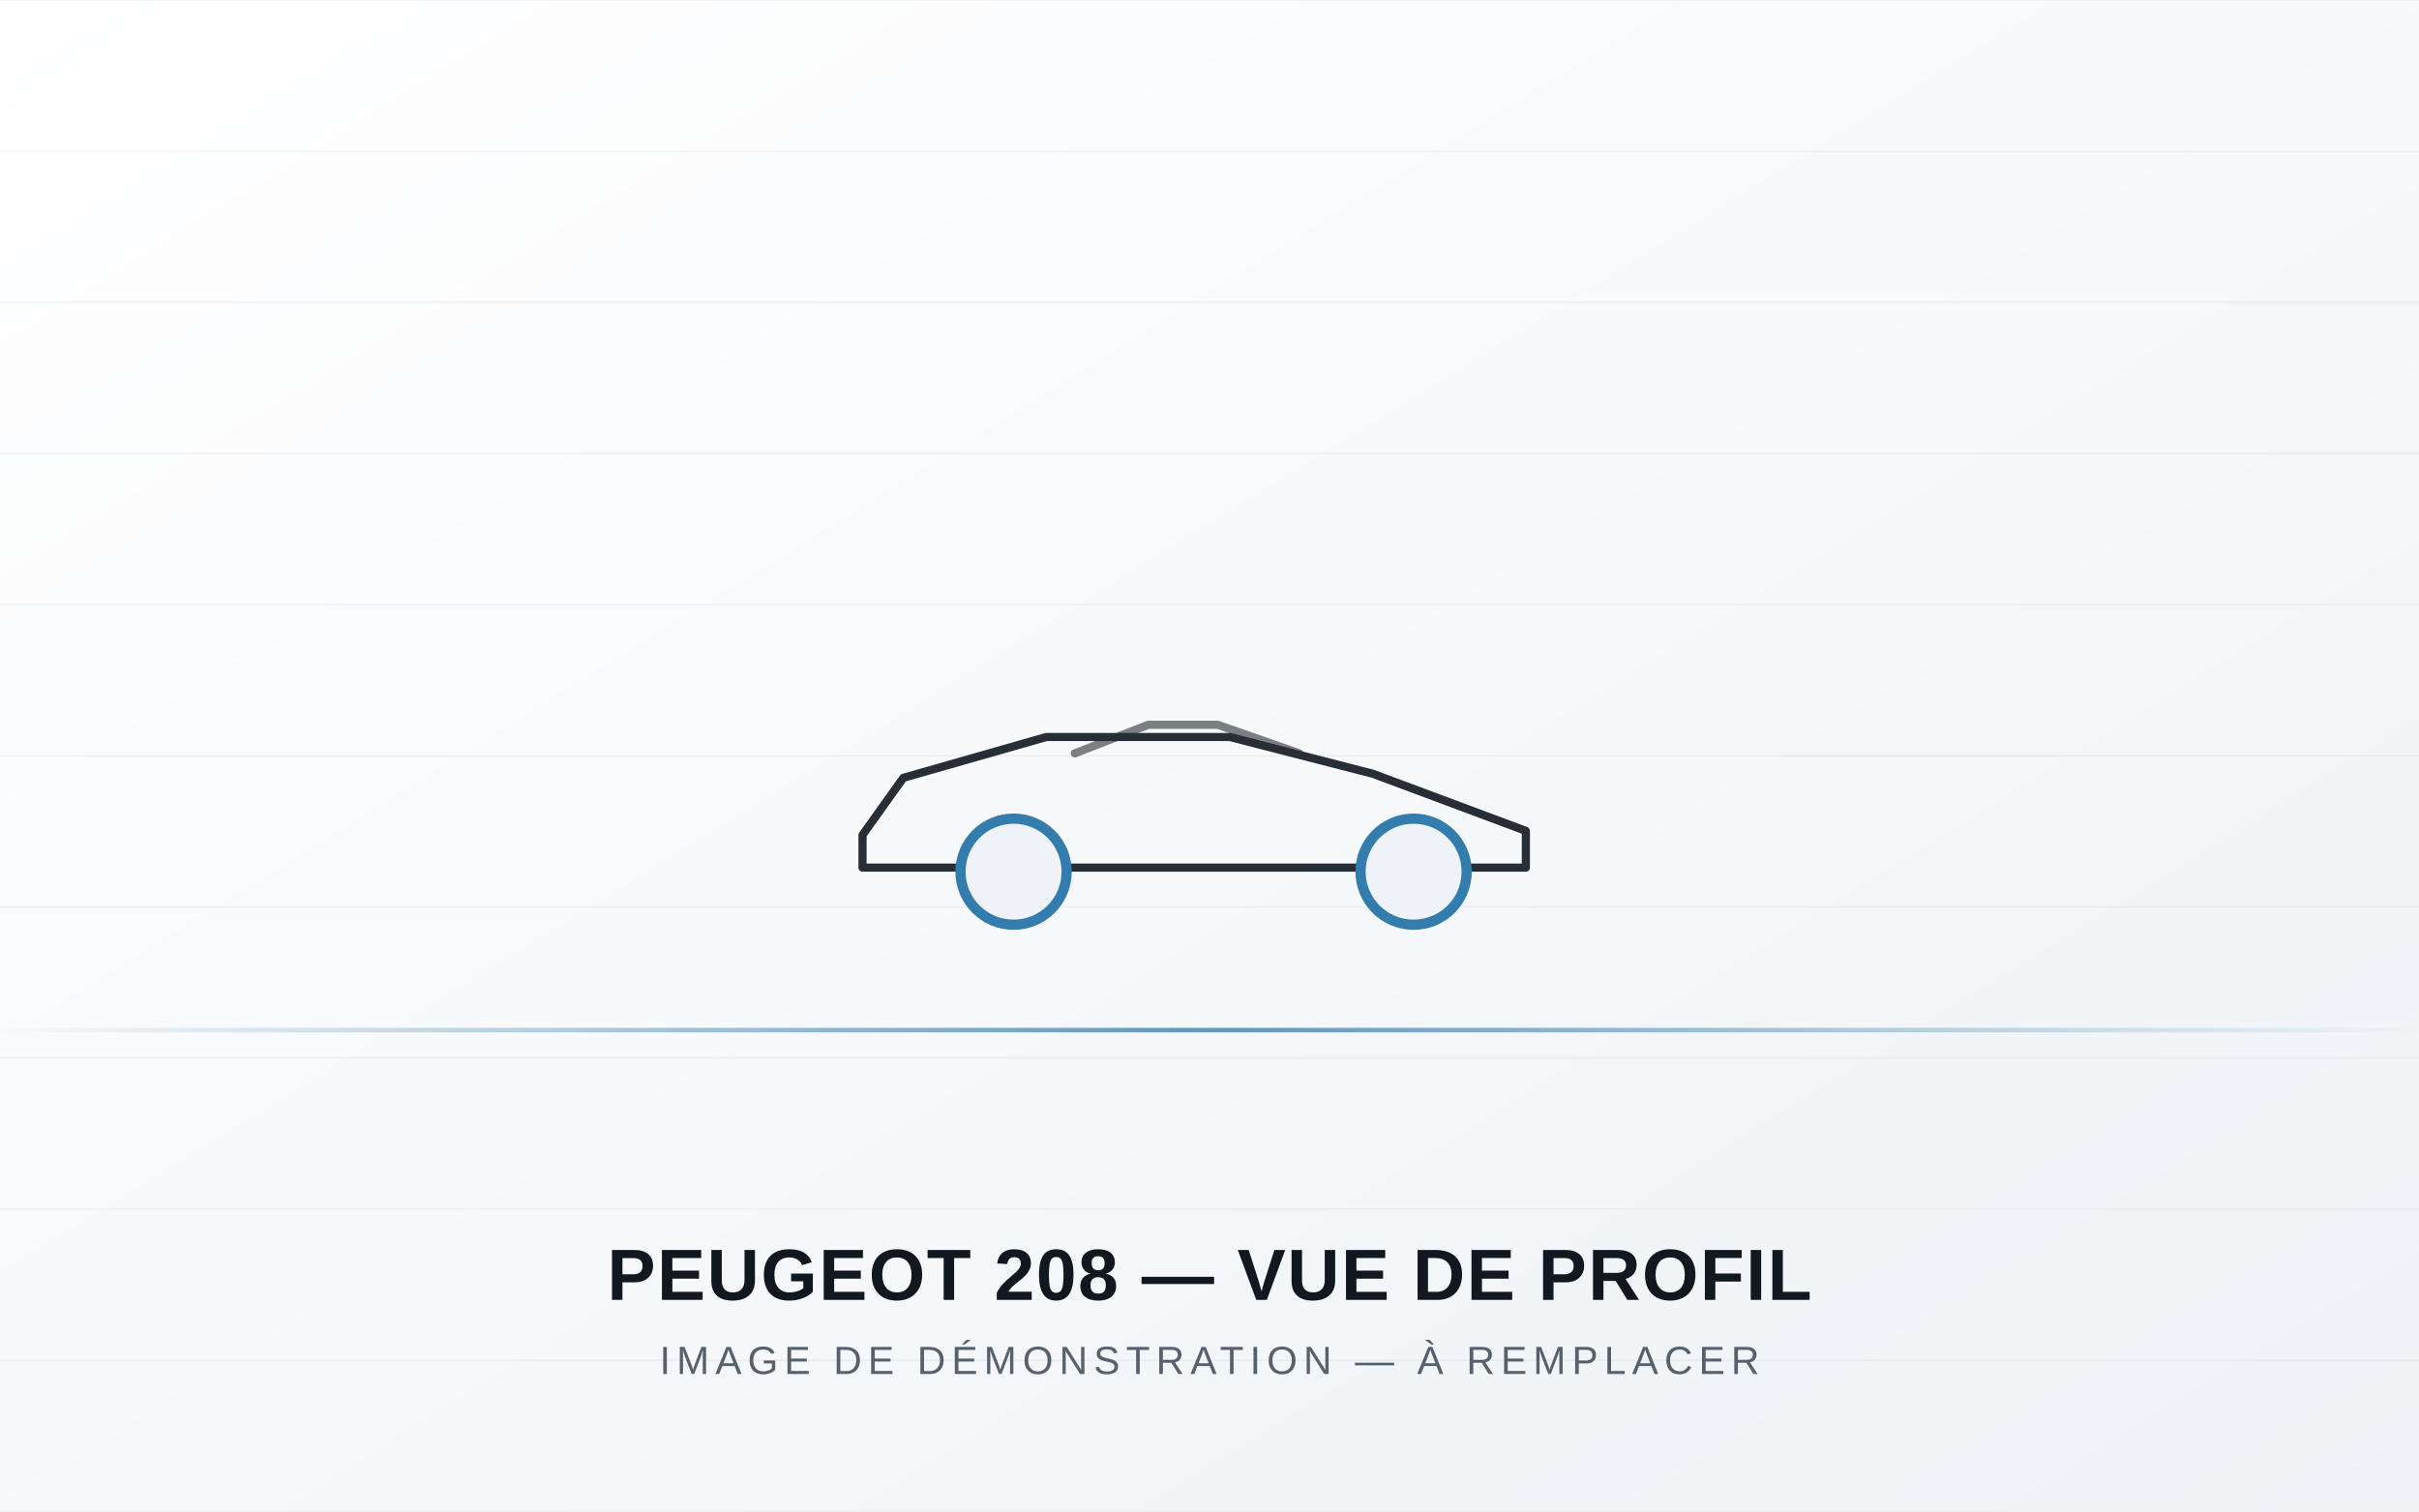
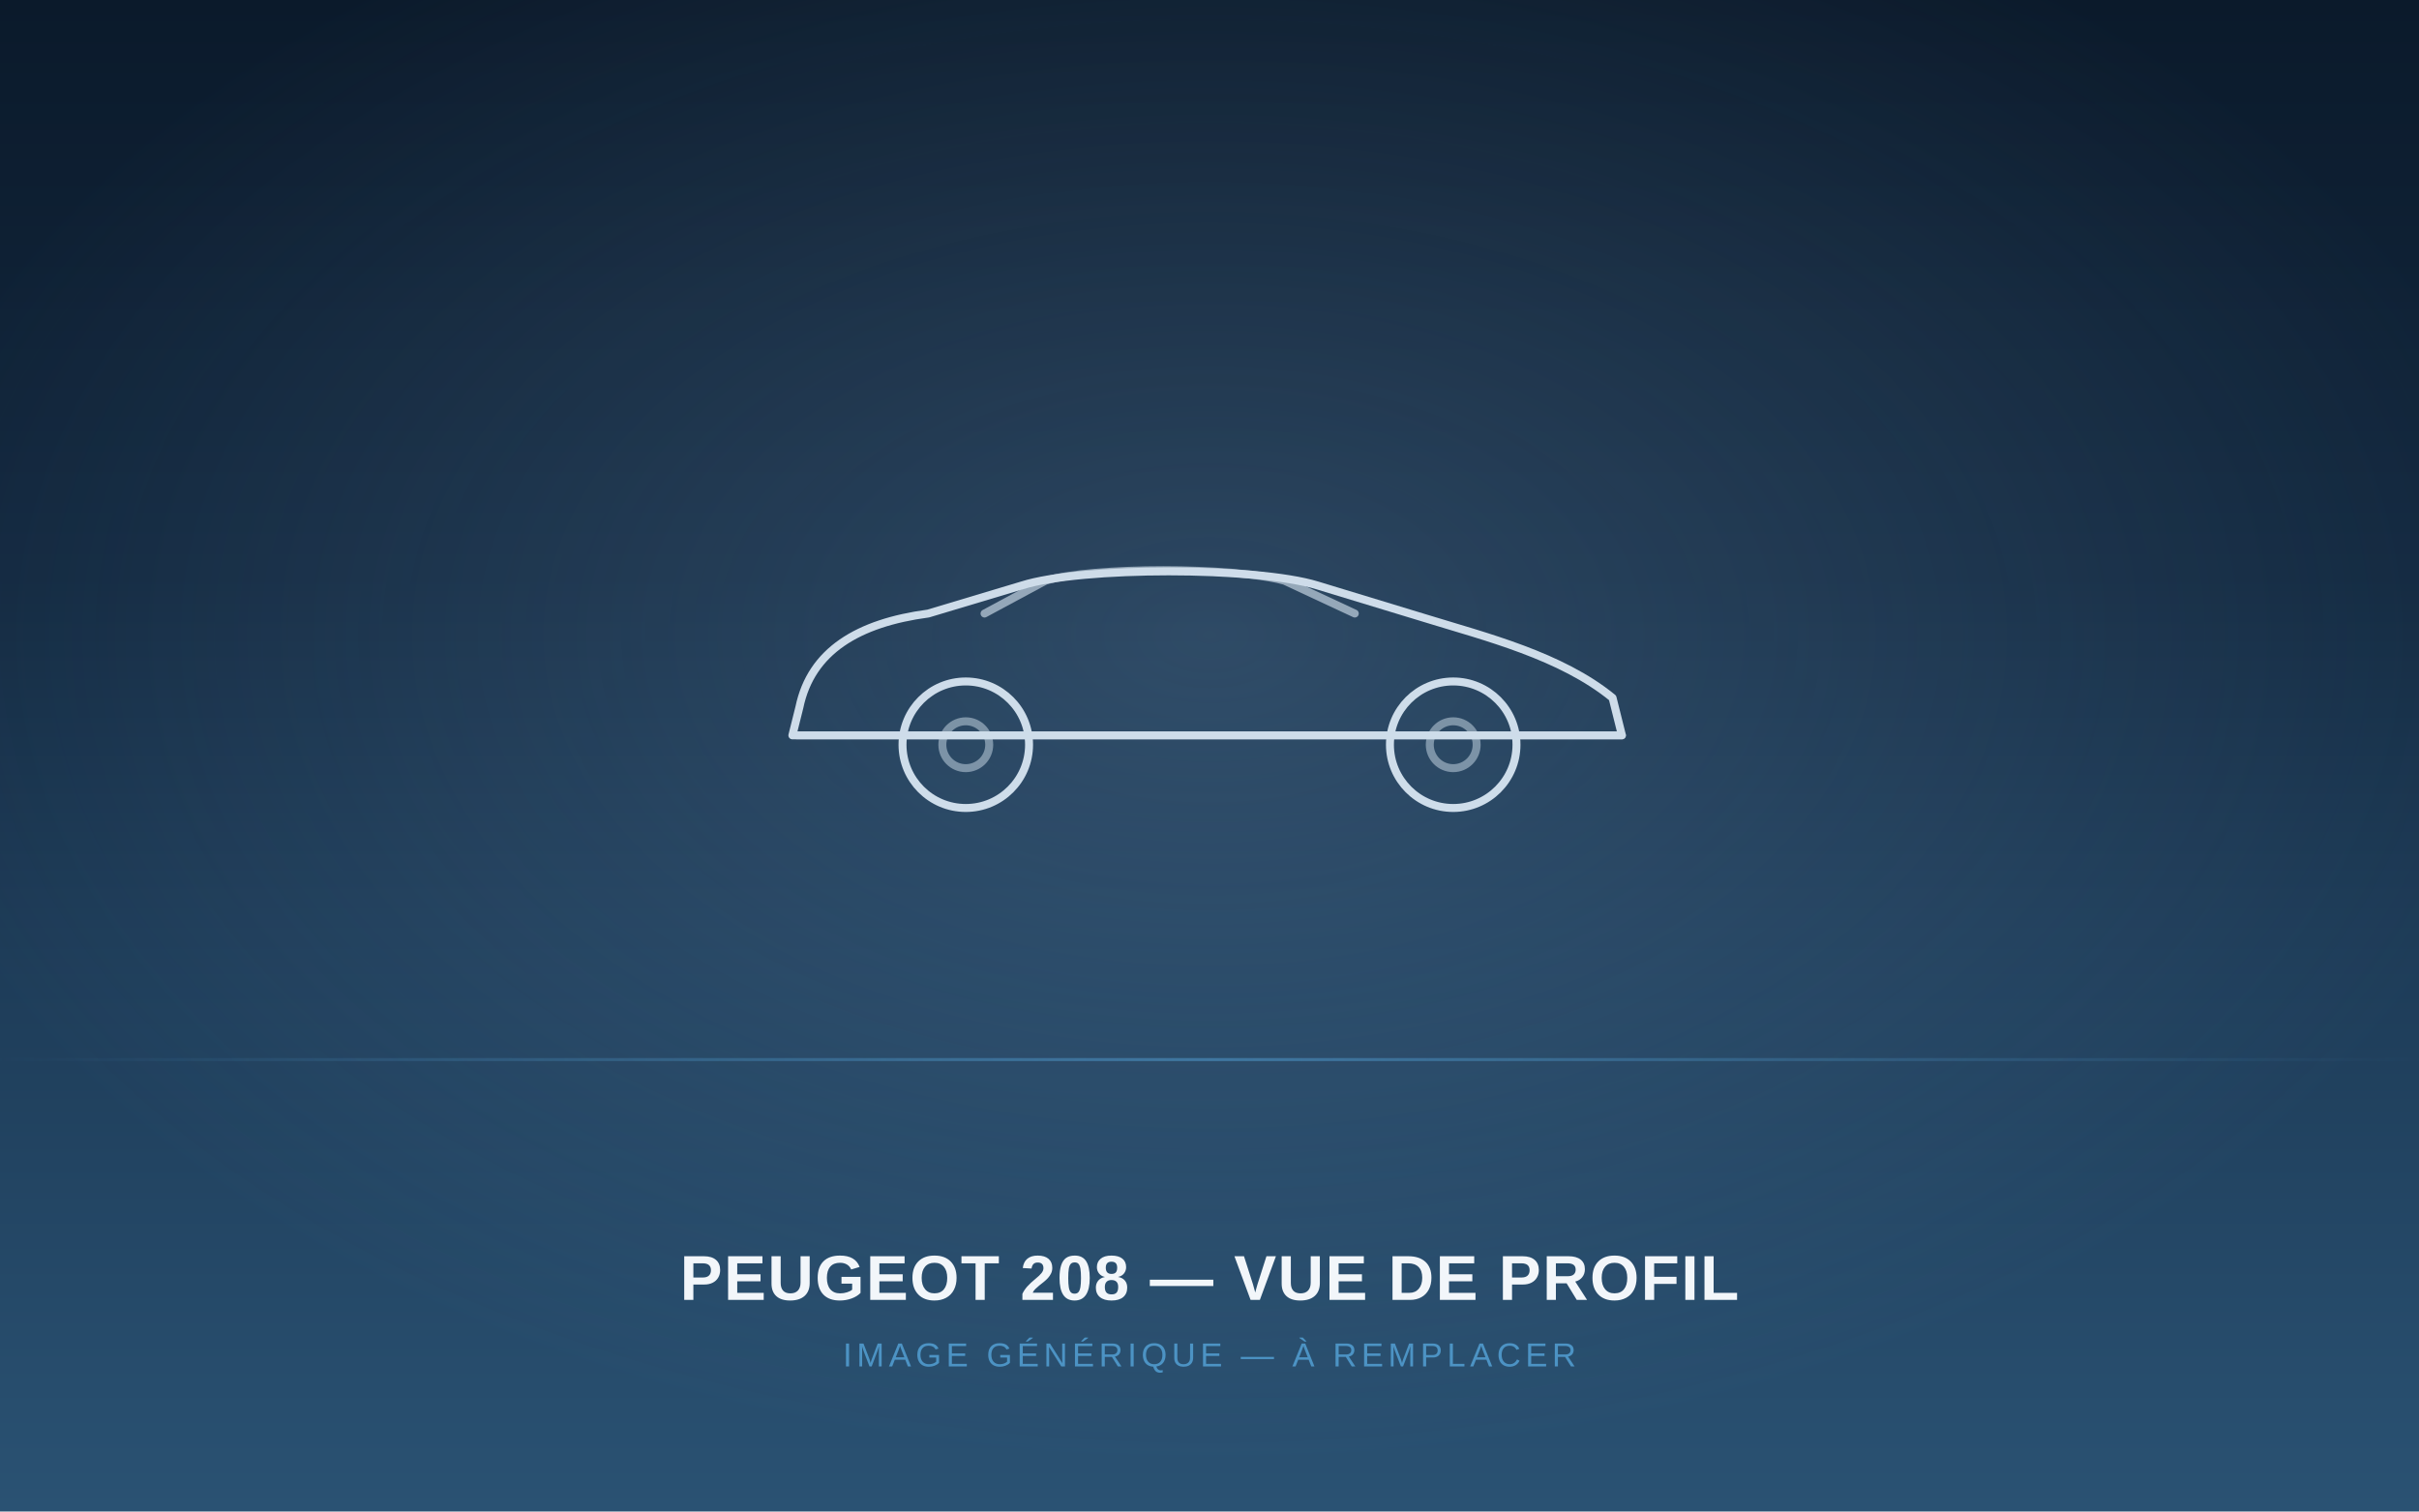
<svg xmlns="http://www.w3.org/2000/svg" width="1600" height="1000" viewBox="0 0 1600 1000">
  <defs>
-     <linearGradient id="bg" x1="0%" y1="0%" x2="100%" y2="100%">
-       <stop offset="0%" stop-color="#ffffff" />
-       <stop offset="100%" stop-color="#eef2f6" />
+     <linearGradient id="bg" x1="0%" y1="0%" x2="0%" y2="100%">
+       <stop offset="0%" stop-color="#0b1a2b" />
+       <stop offset="38%" stop-color="#12283f" />
+       <stop offset="62%" stop-color="#1d3b57" />
+       <stop offset="100%" stop-color="#2a5273" />
    </linearGradient>
+     <radialGradient id="glow" cx="50%" cy="42%" r="55%">
+       <stop offset="0%" stop-color="#8cb9e1" stop-opacity="0.22" />
+       <stop offset="100%" stop-color="#8cb9e1" stop-opacity="0" />
+     </radialGradient>
    <linearGradient id="rule" x1="0%" y1="0%" x2="100%" y2="0%">
-       <stop offset="0%" stop-color="#1d6fa5" stop-opacity="0" />
-       <stop offset="50%" stop-color="#1d6fa5" stop-opacity="0.7" />
-       <stop offset="100%" stop-color="#1d6fa5" stop-opacity="0" />
+       <stop offset="0%" stop-color="#4c93c4" stop-opacity="0" />
+       <stop offset="50%" stop-color="#4c93c4" stop-opacity="0.6" />
+       <stop offset="100%" stop-color="#4c93c4" stop-opacity="0" />
    </linearGradient>
  </defs>
  <rect width="1600" height="1000" fill="url(#bg)" />
-   <g opacity="0.07" stroke="#57616e" stroke-width="1">
-     <line x1="0" y1="0" x2="1600" y2="0" />
-     <line x1="0" y1="100" x2="1600" y2="100" />
-     <line x1="0" y1="200" x2="1600" y2="200" />
-     <line x1="0" y1="300" x2="1600" y2="300" />
-     <line x1="0" y1="400" x2="1600" y2="400" />
-     <line x1="0" y1="500" x2="1600" y2="500" />
-     <line x1="0" y1="600" x2="1600" y2="600" />
-     <line x1="0" y1="700" x2="1600" y2="700" />
-     <line x1="0" y1="800" x2="1600" y2="800" />
-     <line x1="0" y1="900" x2="1600" y2="900" />
-     <line x1="0" y1="1000" x2="1600" y2="1000" />
+   <rect width="1600" height="1000" fill="url(#glow)" />
+   <rect x="0" y="700" width="1600" height="2" fill="url(#rule)" />
+   <g transform="translate(800, 440) scale(1.55)" fill="none" stroke="#dce9f5" stroke-width="3.4" stroke-linejoin="round" stroke-linecap="round" opacity="0.92">
+     <path d="M -175 18 C -170 -6 -150 -18 -120 -22 L -80 -34 C -55 -42 20 -42 46 -34 L 92 -20 C 118 -12 150 -4 172 14 L 176 30 L -178 30 Z" />
+     <path d="M -96 -22 L -70 -36 C -50 -42 10 -42 32 -36 L 62 -22" opacity="0.65" />
+     <line x1="-176" y1="30" x2="176" y2="30" opacity="0.5" />
+     <circle cx="-104" cy="34" r="27" />
+     <circle cx="104" cy="34" r="27" />
+     <circle cx="-104" cy="34" r="10" opacity="0.5" />
+     <circle cx="104" cy="34" r="10" opacity="0.5" />
  </g>
-   <rect x="0" y="680" width="1600" height="3" fill="url(#rule)" />
-   <g transform="translate(800, 520) scale(1.35)" fill="none" stroke="#12181f" stroke-width="4" opacity="0.9" stroke-linejoin="round" stroke-linecap="round">
-     <path d="M -170 24 L -150 -4 L -80 -24 L 10 -24 L 80 -6 L 155 22 L 155 40 L -170 40 Z" />
-     <path d="M -66 -16 L -30 -30 L 4 -30 L 44 -16" opacity="0.6" />
-     <circle cx="-96" cy="42" r="26" fill="#eef2f6" stroke="#1d6fa5" stroke-width="5" />
-     <circle cx="100" cy="42" r="26" fill="#eef2f6" stroke="#1d6fa5" stroke-width="5" />
-   </g>
-   <text x="50%" y="860" text-anchor="middle" font-family="Arial, Helvetica, sans-serif" font-weight="800" font-size="48" fill="#12181f" letter-spacing="1">PEUGEOT 208 — VUE DE PROFIL</text>
-   <text x="50%" y="909" text-anchor="middle" font-family="Arial, Helvetica, sans-serif" font-size="26" fill="#57616e" letter-spacing="4">IMAGE DE DÉMONSTRATION — À REMPLACER</text>
+   <text x="50%" y="860" text-anchor="middle" font-family="Arial, Helvetica, sans-serif" font-weight="700" font-size="42" fill="#f2f6fa" letter-spacing="1">PEUGEOT 208 — VUE DE PROFIL</text>
+   <text x="50%" y="904" text-anchor="middle" font-family="Arial, Helvetica, sans-serif" font-size="22" fill="#4c93c4" letter-spacing="3">IMAGE GÉNÉRIQUE — À REMPLACER</text>
</svg>
